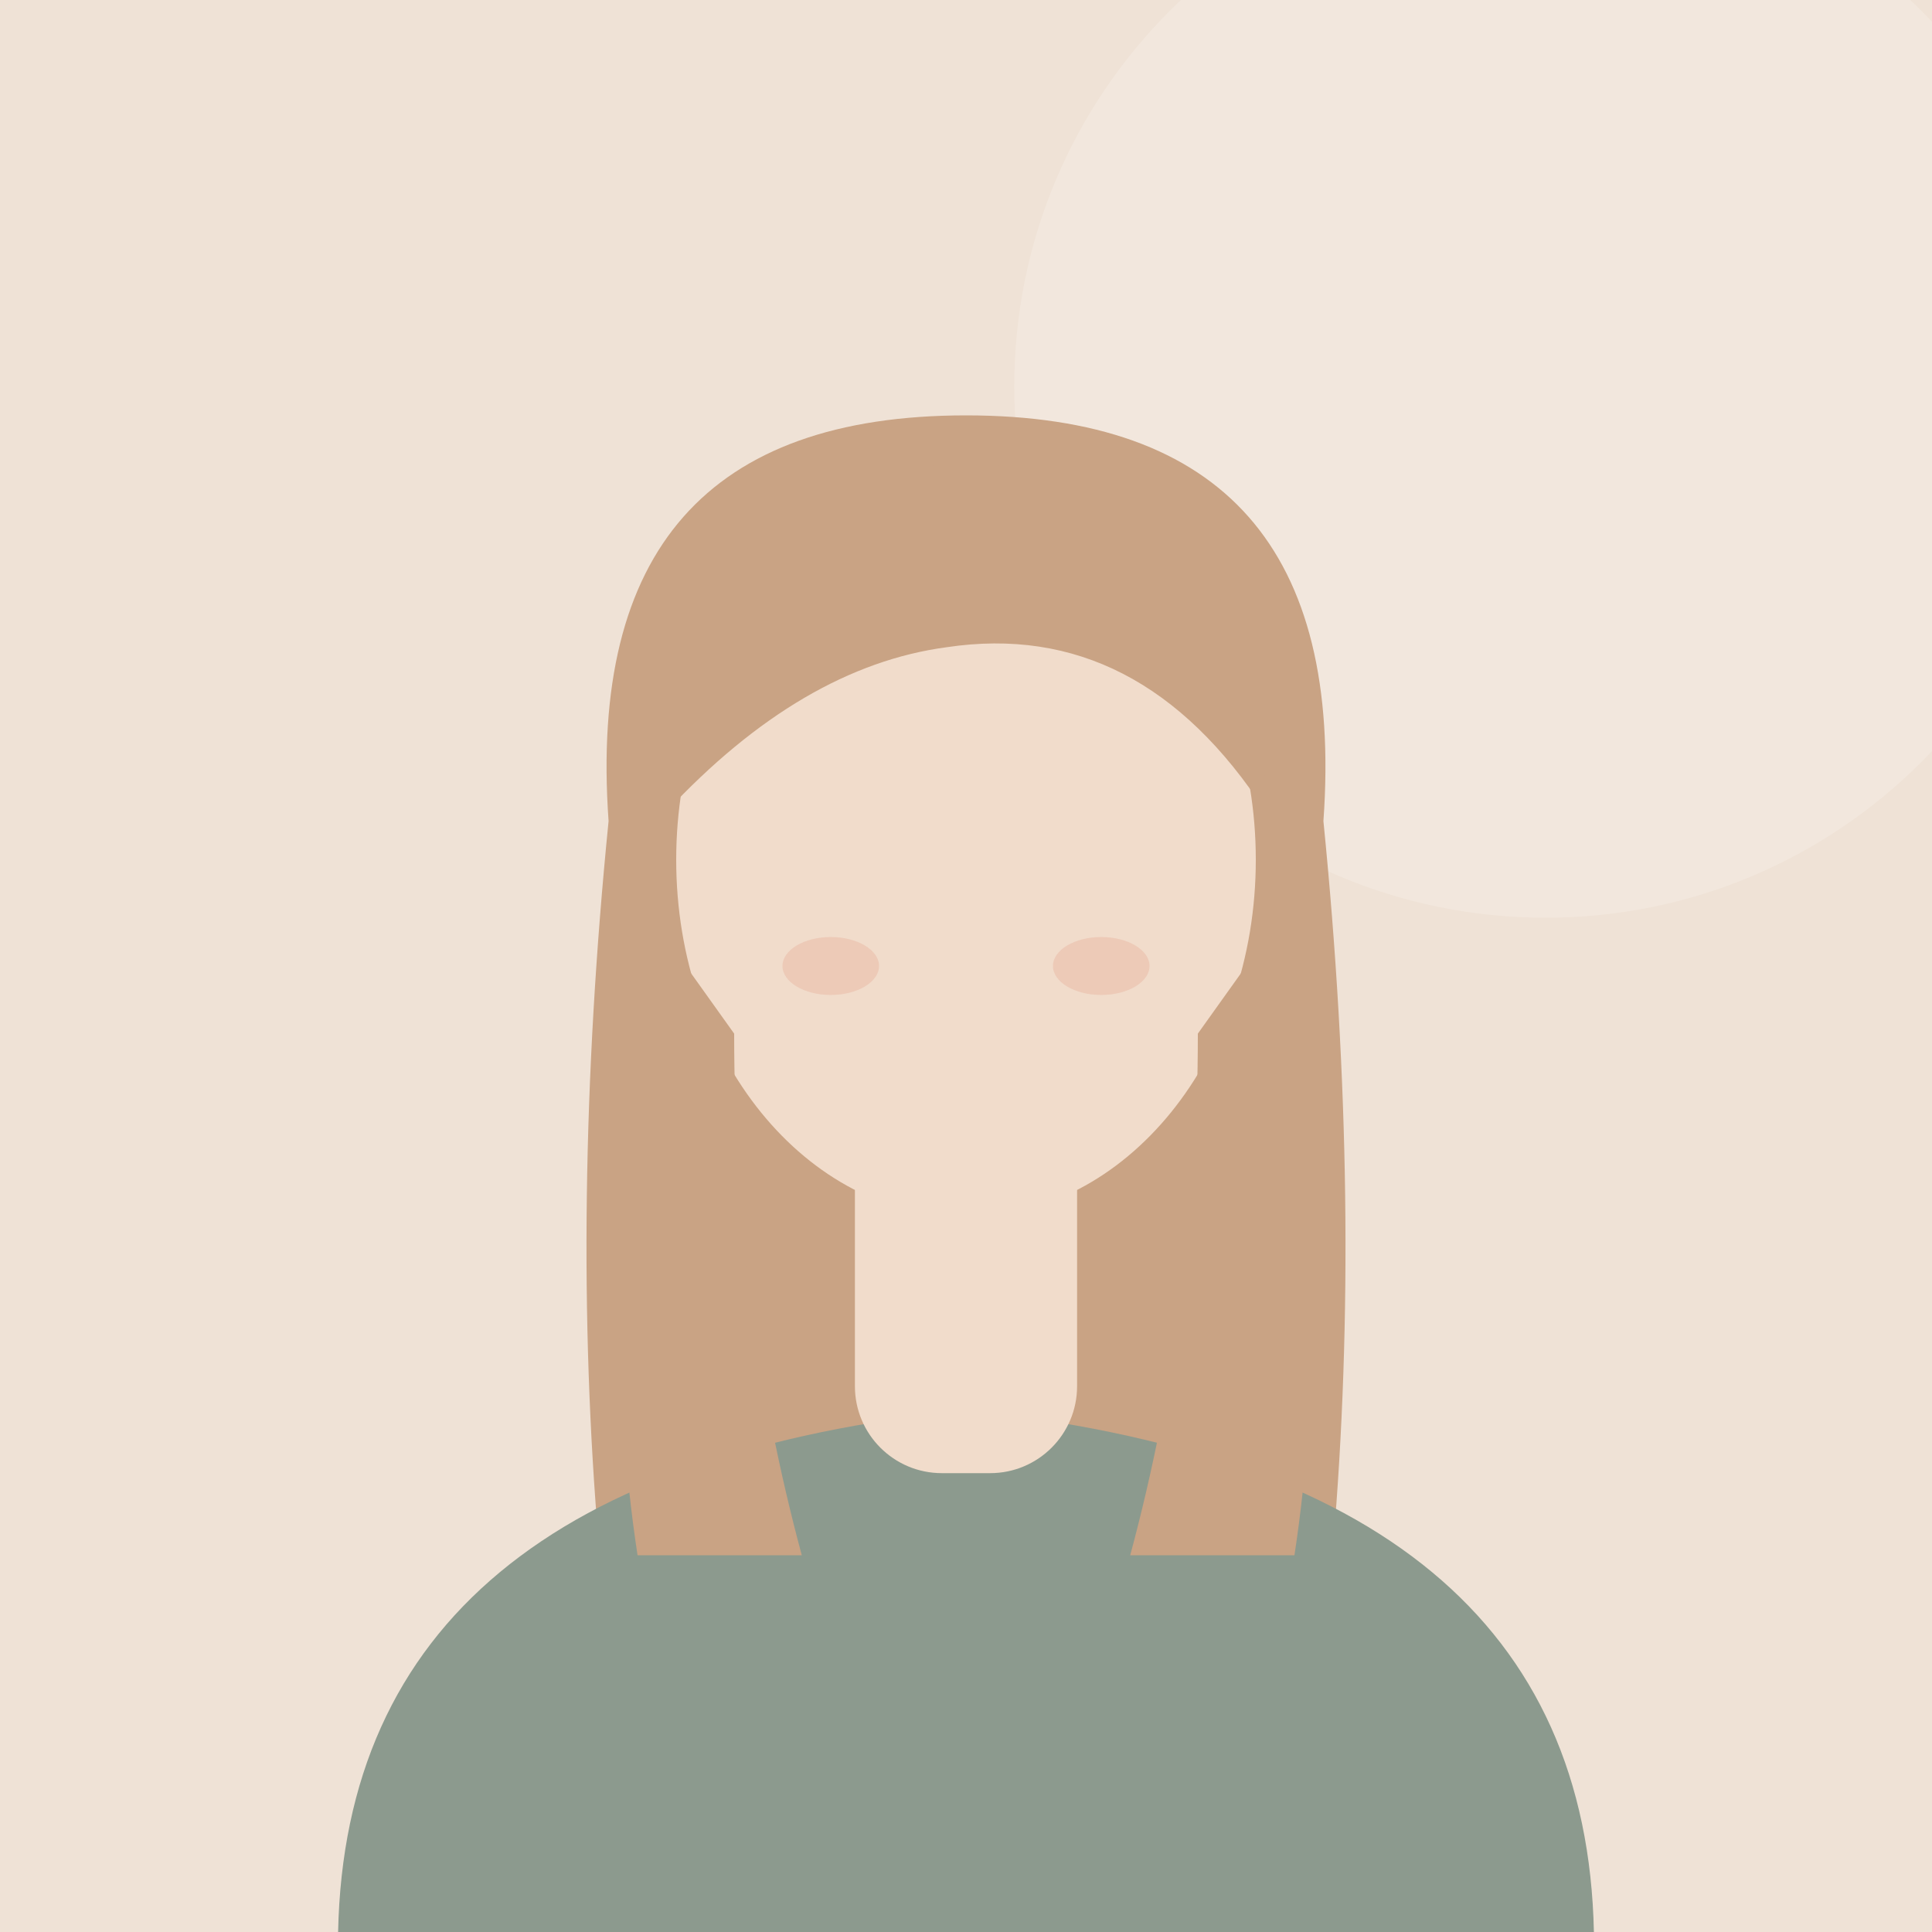
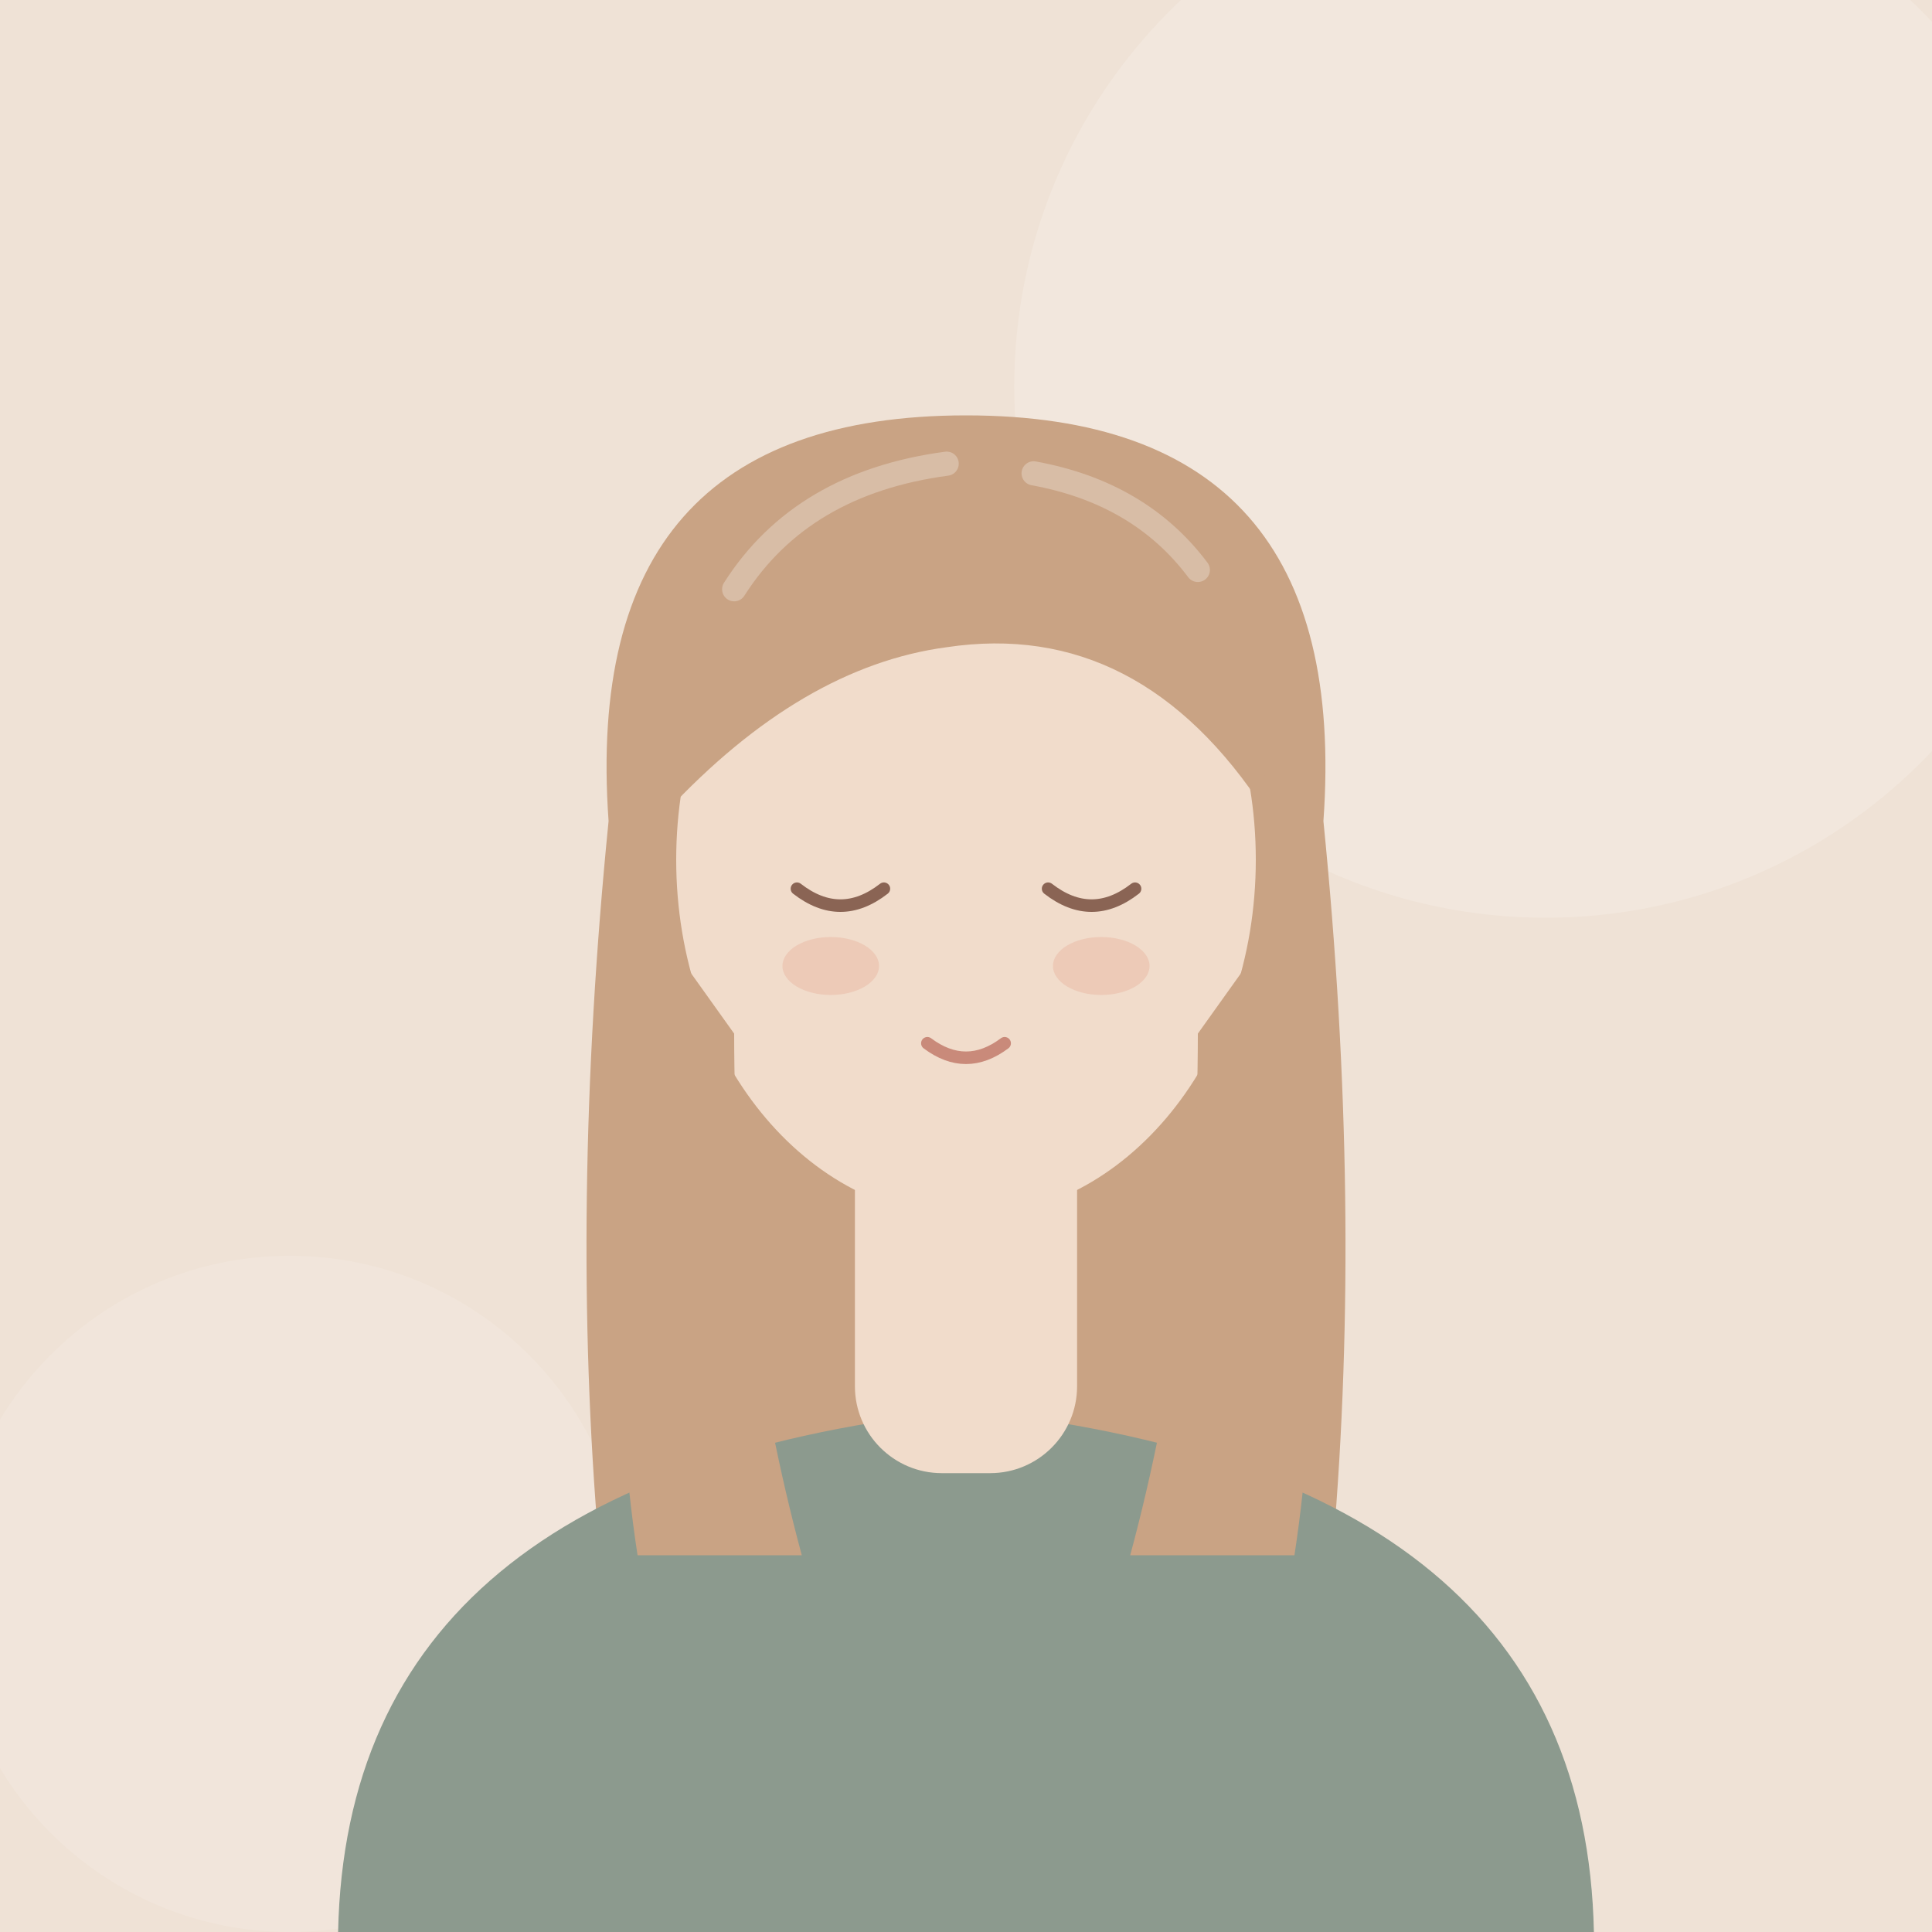
<svg xmlns="http://www.w3.org/2000/svg" viewBox="0 0 400 400">
  <rect width="400" height="400" fill="#efe2d6" />
  <circle cx="320" cy="80" r="110" fill="#fff" opacity=".18" />
+   <circle cx="60" cy="330" r="70" fill="#fff" opacity=".12" />
  <path d="M126 170 Q120 86 200 86 Q280 86 274 170 Q282 250 276 320 L124 320 Q118 250 126 170 Z" fill="#c9a384" />
  <path d="M70 400 Q72 305 200 292 Q328 305 330 400 Z" fill="#8c9a8e" />
  <rect x="177" y="225" width="46" height="80" rx="18" fill="#f1dccb" />
  <ellipse cx="200" cy="178" rx="60" ry="74" fill="#f1dccb" />
  <ellipse cx="172" cy="200" rx="10" ry="6" fill="#e8b4a0" opacity=".45" />
  <ellipse cx="228" cy="200" rx="10" ry="6" fill="#e8b4a0" opacity=".45" />
  <path d="M138 168 Q138 98 200 96 Q262 98 262 168 Q236 128 196 134 Q166 138 138 168 Z" fill="#c9a384" />
  <path d="M132 186 Q124 270 132 322 L166 322 Q152 270 152 214 Z" fill="#c9a384" />
  <path d="M268 186 Q276 270 268 322 L234 322 Q248 270 248 214 Z" fill="#c9a384" />
+   <g fill="none" stroke="#8a6454" stroke-width="2.6" stroke-linecap="round">
+     <path d="M165 184 Q174 191 183 184" />
+     <path d="M217 184 Q226 191 235 184" />
+     <path d="M192 216 Q200 222 208 216" stroke="#c98a7a" />
+   </g>
+   <g fill="none" stroke="#fff" stroke-opacity=".28" stroke-width="5" stroke-linecap="round">
+     <path d="M152 122 Q166 100 196 96" />
+     <path d="M214 98 Q236 102 248 118" />
+   </g>
</svg>
